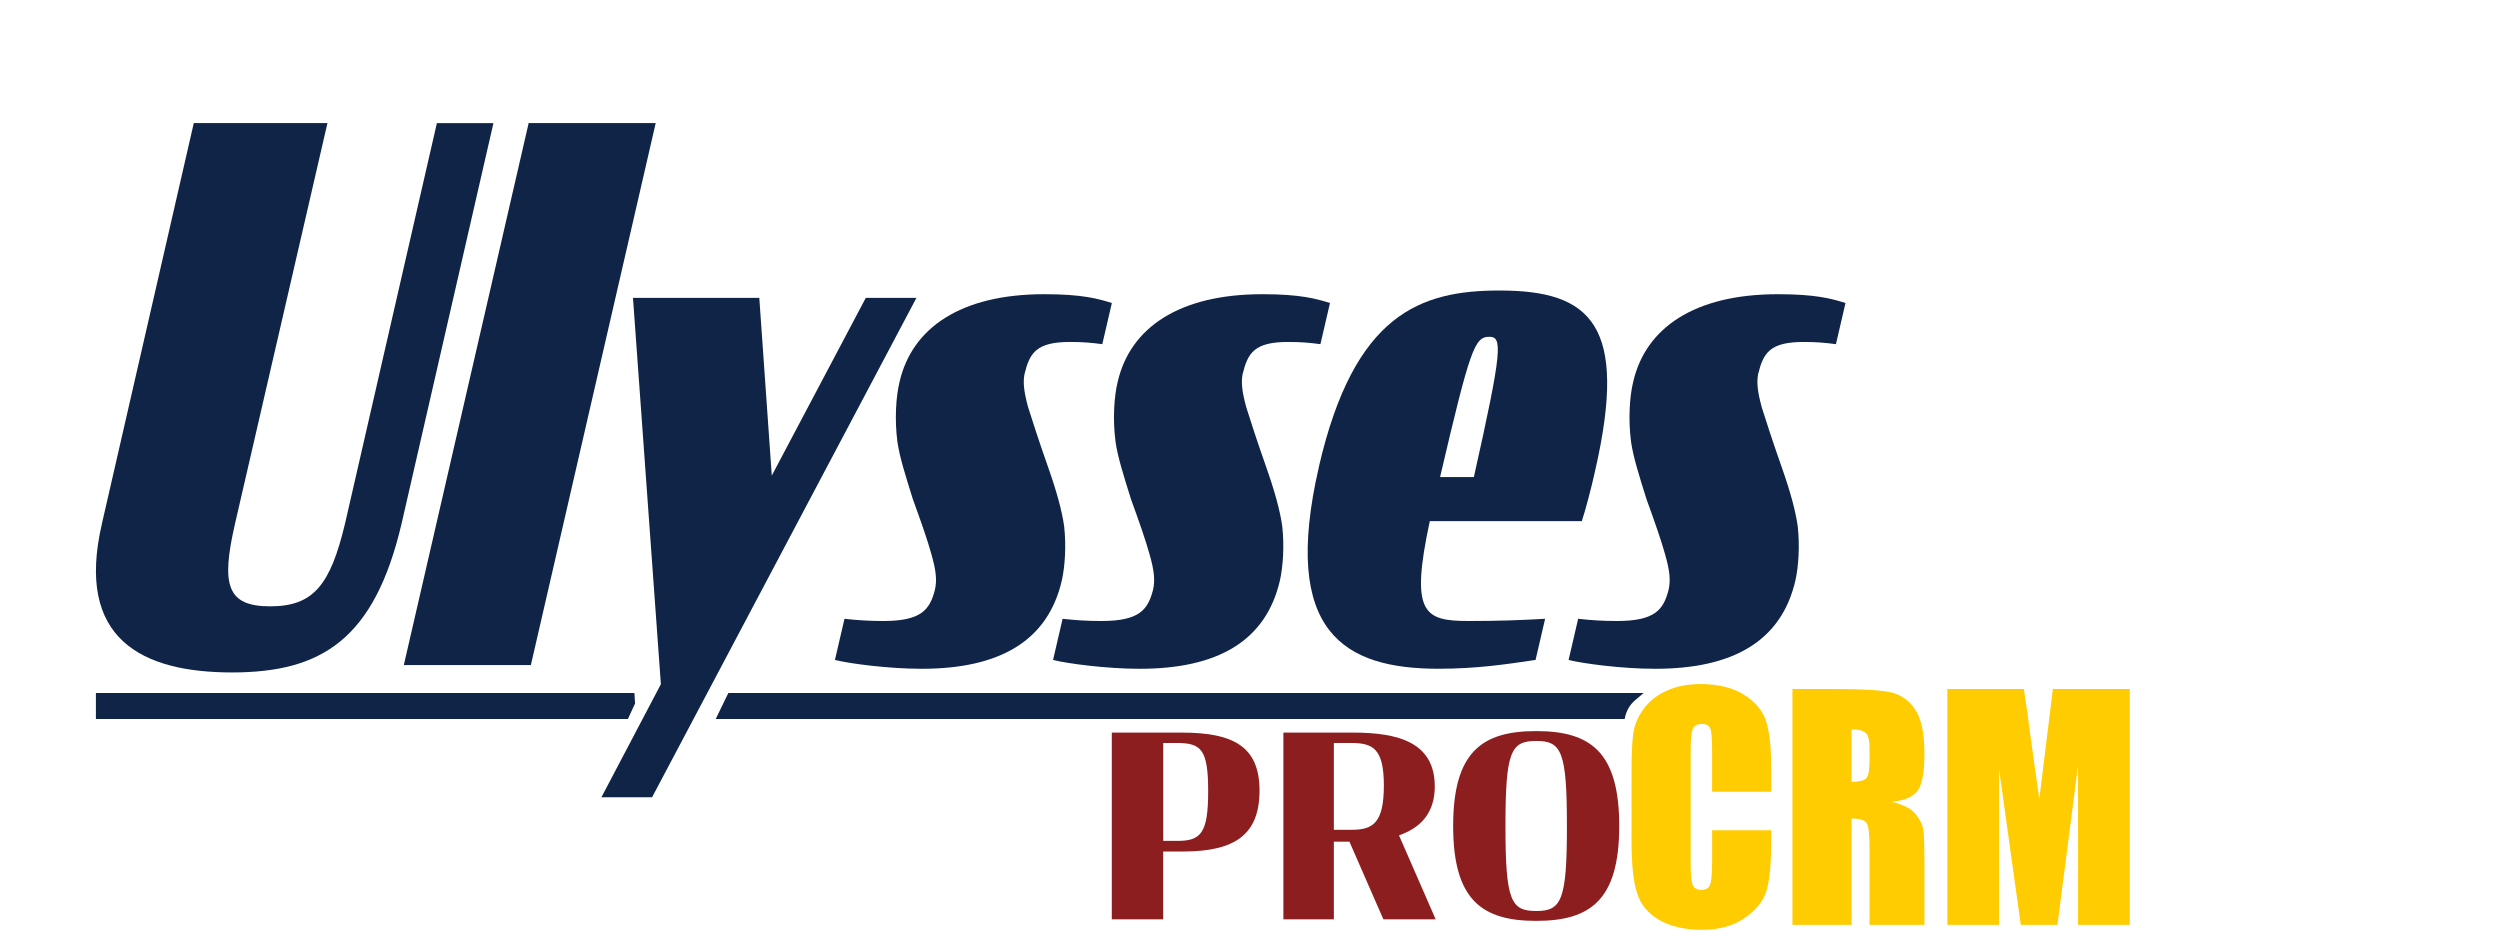
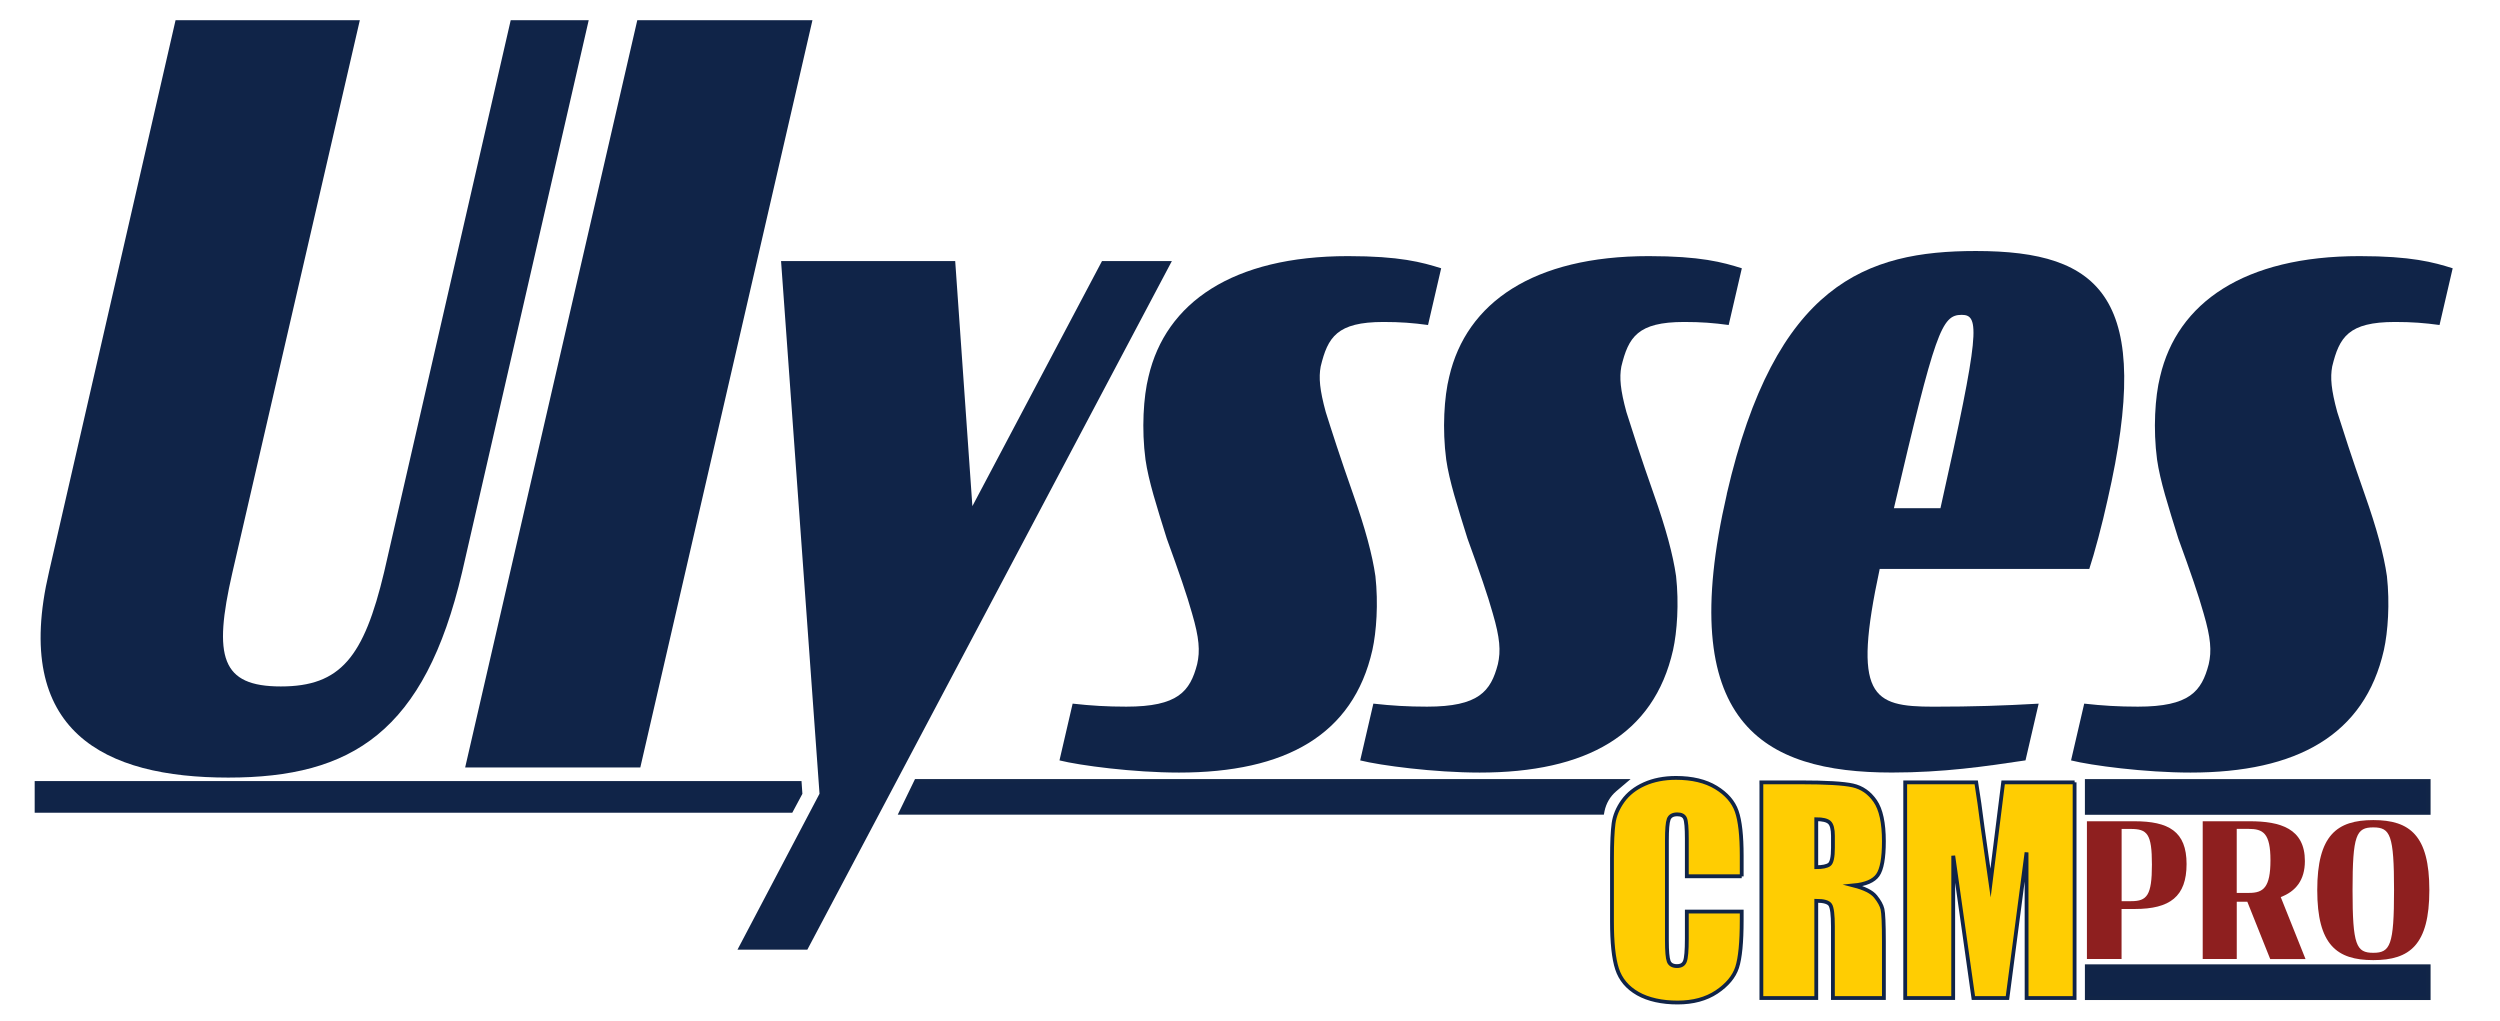
- <svg xmlns="http://www.w3.org/2000/svg" version="1.1" viewBox="0 0 793 301">
+ <svg xmlns="http://www.w3.org/2000/svg" id="Layer_1" version="1.1" viewBox="0 0 793 323.63">
  <defs>
    <style>
      .st0 {
        fill: #ffcd02;
+         stroke: #102448;
+         stroke-width: 1.21px;
+       }
+ 
+       .st0, .st1, .st2 {
+         stroke-miterlimit: 10;
      }

      .st1 {
-         fill: #002349;
+         stroke-width: 1.22px;
+       }
+ 
+       .st1, .st2 {
+         stroke: #112547;
+       }
+ 
+       .st1, .st2, .st3 {
+         fill: #102448;
      }

      .st2 {
-         fill: #102448;
-       }
- 
-       .st3 {
-         fill: #8d1e1f;
+         stroke-width: 1.26px;
      }

      .st4 {
-         display: none;
-       }
- 
-       .st5 {
-         fill: #102448;
-       }
- 
-       .st6 {
-         fill: #ffcc02;
+         fill: #8e1f1f;
      }
    </style>
  </defs>
-   <g id="Layer_2" class="st4">
+   <g id="Layer_2">
    <g>
-       <path class="st1" d="M35.46,210.94l27.75-120.99h40.4l-27.97,121.21c-4.22,18.43-2.44,24.86,10.66,24.86s18.2-6.44,22.64-25.09l27.75-120.99h17.09l-27.75,120.99c-8.21,35.08-24.2,45.07-51.28,45.07s-47.51-9.99-39.29-45.07h0Z" />
-       <path class="st1" d="M164.45,89.95h38.41l-37.74,163.84h-38.41l37.74-163.84Z" />
-       <path class="st1" d="M204.41,259.56l-8.44-116.77h38.18l3.77,53.72,28.42-53.72h15.32l-79.92,150.96h-15.32l17.98-34.19h0Z" />
-       <path class="st1" d="M257.02,252.23l2.89-12.43c4,.44,7.55.67,11.77.67,11.32,0,13.99-3.33,15.54-9.32.67-2.89.44-5.77-1.11-11.1-1.11-4-2.89-9.1-5.55-16.43-2.22-7.1-4-12.65-4.66-17.32-.89-6.66-.44-13.76.67-18.2,3.77-16.21,18.43-26.42,43.73-26.42,11.32,0,16.21,1.33,20.42,2.66l-2.89,12.43c-3.33-.44-5.99-.67-9.77-.67-10.21,0-12.21,3.33-13.76,9.77-.44,2.44-.22,5.11,1.11,9.99,1.33,4.22,3.11,9.77,5.99,17.98,2.66,7.55,4.22,13.32,4.88,17.98.67,5.99.22,12.21-.67,16.21-4.22,18.65-19.09,26.86-42.4,26.86-9.99,0-21.76-1.55-26.2-2.66h0Z" />
-       <path class="st1" d="M322.95,252.23l2.89-12.43c4,.44,7.55.67,11.77.67,11.32,0,13.99-3.33,15.54-9.32.67-2.89.44-5.77-1.11-11.1-1.11-4-2.89-9.1-5.55-16.43-2.22-7.1-4-12.65-4.66-17.32-.89-6.66-.44-13.76.67-18.2,3.77-16.21,18.43-26.42,43.73-26.42,11.32,0,16.21,1.33,20.42,2.66l-2.89,12.43c-3.33-.44-5.99-.67-9.77-.67-10.21,0-12.21,3.33-13.76,9.77-.44,2.44-.22,5.11,1.11,9.99,1.33,4.22,3.11,9.77,5.99,17.98,2.66,7.55,4.22,13.32,4.88,17.98.67,5.99.22,12.21-.67,16.21-4.22,18.65-19.09,26.86-42.4,26.86-9.99,0-21.76-1.55-26.2-2.66h0Z" />
-       <path class="st1" d="M403.32,193.85c10.66-46.18,30.64-53.28,54.61-53.28,27.53,0,39.07,10.21,28.86,54.61-1.11,5.11-2.89,11.77-4,15.1h-45.95c-5.99,27.97-1.78,30.19,11.77,30.19,8.66,0,15.32-.22,23.09-.67l-2.89,12.43c-8.88,1.33-17.98,2.66-29.3,2.66-28.42,0-47.73-10.88-36.19-61.05h0ZM439.95,196.95h10.21c8.66-38.63,8.66-42.4,4.66-42.4-4.44,0-5.77,3.55-14.87,42.4h0Z" />
-       <path class="st1" d="M478.79,252.23l2.89-12.43c4,.44,7.55.67,11.77.67,11.32,0,13.99-3.33,15.54-9.32.67-2.89.44-5.77-1.11-11.1-1.11-4-2.89-9.1-5.55-16.43-2.22-7.1-4-12.65-4.66-17.32-.89-6.66-.44-13.76.67-18.2,3.77-16.21,18.43-26.42,43.73-26.42,11.32,0,16.21,1.33,20.42,2.66l-2.89,12.43c-3.33-.44-5.99-.67-9.77-.67-10.21,0-12.21,3.33-13.76,9.77-.44,2.44-.22,5.11,1.11,9.99,1.33,4.22,3.11,9.77,5.99,17.98,2.66,7.55,4.22,13.32,4.88,17.98.67,5.99.22,12.21-.67,16.21-4.22,18.65-19.09,26.86-42.4,26.86-9.99,0-21.76-1.55-26.2-2.66h.01Z" />
-     </g>
-     <g>
-       <path class="st0" d="M73.6,53.55l-.16,2.75c.84-1.11,1.77-1.94,2.79-2.49s2.12-.82,3.33-.82c1.47,0,2.74.39,3.81,1.18s1.74,1.7,2,2.73.4,2.78.4,5.25v13.1c0,2.83-.17,4.84-.5,6.04s-1.02,2.15-2.06,2.86-2.29,1.07-3.76,1.07c-1.17,0-2.26-.27-3.26-.82s-1.91-1.36-2.74-2.44v7.13h-9.47v-35.53h9.63,0ZM76.3,62.6c0-1.92-.07-3.09-.21-3.49s-.53-.61-1.17-.61-1.03.23-1.21.7-.27,1.6-.27,3.4v12.89c0,1.88.09,3.05.28,3.52s.59.7,1.22.7.99-.21,1.14-.64.22-1.47.22-3.13c0,0,0-13.34,0-13.34Z" />
-       <path class="st0" d="M98.35,53.55l-.38,4.09c1.38-2.93,3.37-4.48,5.98-4.65v10.95c-1.73,0-3.01.23-3.82.7s-1.31,1.12-1.5,1.96-.28,2.76-.28,5.78v12.28h-9.47v-31.1h9.47,0Z" />
-       <path class="st0" d="M127.48,64.47v7.62c0,2.8-.14,4.85-.42,6.15s-.88,2.52-1.8,3.66-2.11,1.97-3.55,2.51-3.11.81-4.98.81c-2.09,0-3.87-.23-5.32-.69s-2.58-1.16-3.39-2.09-1.38-2.05-1.72-3.38-.52-3.3-.52-5.94v-7.97c0-2.89.31-5.15.94-6.77s1.75-2.93,3.38-3.91,3.7-1.48,6.23-1.48c2.12,0,3.95.32,5.47.95s2.7,1.46,3.53,2.47,1.39,2.06,1.7,3.14.46,2.72.46,4.92h0ZM118.02,62.13c0-1.59-.09-2.6-.26-3.01s-.54-.62-1.1-.62-.94.21-1.12.62-.28,1.42-.28,3.01v14.04c0,1.47.09,2.43.28,2.87s.55.67,1.1.67.93-.2,1.11-.61.27-1.28.27-2.62v-14.34h0Z" />
-       <path class="st0" d="M140.63,53.55v24.61c0,2.89-.06,4.85-.18,5.87s-.48,1.92-1.08,2.7-1.41,1.35-2.41,1.72-2.52.56-4.54.56h-3.66v-4.97c1.12,0,1.76-.12,1.9-.38s.21-1.81.21-4.69v-25.43h9.76ZM140.63,46.71v4.95h-9.75v-4.95h9.75Z" />
-       <path class="st0" d="M165.48,69.65h-12.26v6.73c0,1.41.1,2.31.3,2.72s.59.61,1.17.61c.72,0,1.2-.27,1.44-.81s.36-1.58.36-3.13v-4.1h8.98v2.3c0,1.92-.12,3.4-.36,4.43s-.81,2.13-1.7,3.3-2.02,2.05-3.39,2.64-3.08.88-5.14.88-3.77-.29-5.3-.87-2.72-1.37-3.57-2.38-1.44-2.12-1.77-3.33-.49-2.97-.49-5.29v-9.07c0-2.72.37-4.86,1.1-6.43s1.94-2.77,3.61-3.61,3.59-1.25,5.77-1.25c2.66,0,4.85.5,6.57,1.51s2.94,2.34,3.63,4.01,1.04,4,1.04,7.02v4.12h0ZM155.98,64.59v-2.27c0-1.61-.09-2.65-.26-3.12s-.52-.7-1.05-.7c-.66,0-1.06.2-1.22.6s-.23,1.47-.23,3.22v2.27h2.77-.01Z" />
-       <path class="st0" d="M189.5,65.29h-8.93v-3.59c0-1.25-.1-2.1-.3-2.54s-.58-.67-1.12-.67-.91.2-1.1.59-.28,1.27-.28,2.62v14.67c0,1.11.14,1.94.42,2.5s.7.83,1.24.83c.64,0,1.07-.29,1.3-.87s.34-1.67.34-3.28v-3.7h8.44c-.02,2.48-.11,4.35-.27,5.59s-.69,2.52-1.57,3.82-2.04,2.29-3.46,2.95-3.18,1-5.27,1c-2.67,0-4.79-.46-6.35-1.37s-2.67-2.2-3.32-3.84-.97-3.99-.97-7.02v-8.84c0-2.64.27-4.63.8-5.98s1.66-2.54,3.4-3.6,3.84-1.58,6.33-1.58,4.58.52,6.33,1.57,2.91,2.37,3.49,3.96.87,3.85.87,6.77h-.02Z" />
-       <path class="st0" d="M202.3,49.4v4.9h2.55v4.92h-2.55v16.64c0,2.05.11,3.19.32,3.42s1.09.35,2.64.35v5.02h-3.82c-2.16,0-3.7-.09-4.62-.27s-1.73-.59-2.44-1.24-1.14-1.39-1.31-2.23-.26-2.8-.26-5.89v-15.8h-2.04v-4.92h2.04v-4.9h9.49,0Z" />
-     </g>
-     <g>
-       <path class="st0" d="M575.93,261.61h-14.8v-9.89c0-2.88-.16-4.67-.47-5.38s-1.01-1.07-2.09-1.07c-1.22,0-1.99.43-2.32,1.3-.33.87-.49,2.74-.49,5.62v26.44c0,2.77.16,4.57.49,5.41s1.07,1.27,2.21,1.27,1.82-.42,2.16-1.27c.34-.85.51-2.83.51-5.96v-7.15h14.8v2.22c0,5.89-.42,10.07-1.25,12.53s-2.67,4.62-5.52,6.48c-2.85,1.85-6.36,2.78-10.53,2.78s-7.91-.79-10.72-2.36-4.68-3.74-5.59-6.52-1.37-6.96-1.37-12.53v-16.63c0-4.1.14-7.18.42-9.23.28-2.05,1.12-4.03,2.51-5.92s3.33-3.39,5.8-4.48,5.31-1.63,8.53-1.63c4.36,0,7.96.84,10.79,2.53,2.84,1.69,4.7,3.79,5.59,6.3.89,2.52,1.34,6.43,1.34,11.74v5.41h0Z" />
-       <path class="st0" d="M581.24,236.83h10.48c6.98,0,11.71.27,14.19.81,2.47.54,4.49,1.92,6.05,4.13s2.34,5.75,2.34,10.6c0,4.43-.55,7.41-1.65,8.93-1.1,1.52-3.27,2.44-6.5,2.74,2.93.73,4.9,1.7,5.91,2.92,1.01,1.22,1.63,2.34,1.88,3.36s.37,3.83.37,8.42v15.01h-13.75v-18.91c0-3.05-.24-4.93-.72-5.66s-1.74-1.09-3.78-1.09v25.66h-14.8v-56.92h-.02ZM596.04,246.56v12.66c1.66,0,2.83-.23,3.5-.69s1-1.94,1-4.45v-3.13c0-1.8-.32-2.99-.97-3.55s-1.82-.84-3.53-.84Z" />
-       <path class="st0" d="M665.69,236.83v56.92h-12.94l-.02-38.43-5.15,38.43h-9.18l-5.43-37.55-.02,37.55h-12.94v-56.92h19.15c.57,3.42,1.15,7.46,1.76,12.1l2.1,14.48,3.4-26.58h19.27Z" />
+       <path class="st3" d="M15.54,181.44L55.69,6.4h58.45l-40.46,175.37c-6.1,26.66-3.54,35.97,15.41,35.97s26.33-9.31,32.76-36.29L162,6.4h24.74l-40.15,175.05c-11.89,50.75-35.01,65.2-74.19,65.2S3.65,232.2,15.54,181.45h0Z" />
+       <path class="st3" d="M202.15,6.4h55.56l-54.6,237.03h-55.56S202.15,6.4,202.15,6.4Z" />
+       <path class="st3" d="M259.95,251.77l-12.2-168.95h55.24l5.45,77.73,41.11-77.73h22.16l-115.62,218.41h-22.16l26.02-49.46h0Z" />
+       <path class="st3" d="M336.07,241.18l4.17-17.99c5.78.65,10.92.96,17.02.96,16.38,0,20.23-4.82,22.48-13.48.96-4.17.65-8.35-1.61-16.06-1.61-5.78-4.17-13.17-8.03-23.77-3.21-10.27-5.78-18.3-6.75-25.05-1.28-9.64-.65-19.92.96-26.33,5.45-23.44,26.66-38.22,63.27-38.22,16.38,0,23.44,1.93,29.56,3.86l-4.17,17.99c-4.82-.65-8.68-.96-14.13-.96-14.78,0-17.67,4.82-19.92,14.13-.65,3.54-.32,7.38,1.61,14.45,1.93,6.1,4.49,14.13,8.68,26.02,3.86,10.92,6.1,19.27,7.07,26.02.96,8.68.32,17.67-.96,23.44-6.1,26.98-27.63,38.87-61.34,38.87-14.45,0-31.47-2.25-37.9-3.86h0Z" />
+       <path class="st3" d="M431.46,241.18l4.17-17.99c5.78.65,10.92.96,17.02.96,16.38,0,20.23-4.82,22.48-13.48.96-4.17.65-8.35-1.61-16.06-1.61-5.78-4.17-13.17-8.03-23.77-3.21-10.27-5.78-18.3-6.75-25.05-1.28-9.64-.65-19.92.96-26.33,5.45-23.44,26.66-38.22,63.27-38.22,16.38,0,23.44,1.93,29.54,3.86l-4.17,17.99c-4.82-.65-8.68-.96-14.13-.96-14.78,0-17.67,4.82-19.92,14.13-.65,3.54-.32,7.38,1.61,14.45,1.93,6.1,4.49,14.13,8.68,26.02,3.86,10.92,6.1,19.27,7.07,26.02.96,8.68.32,17.67-.96,23.44-6.1,26.98-27.63,38.87-61.34,38.87-14.45,0-31.47-2.25-37.9-3.86h.01Z" />
+       <path class="st3" d="M547.73,156.71c15.41-66.81,44.32-77.09,79.01-77.09,39.83,0,56.52,14.78,41.76,79.01-1.61,7.38-4.17,17.02-5.78,21.84h-66.48c-8.68,40.46-2.56,43.69,17.02,43.69,12.52,0,22.16-.32,33.4-.96l-4.17,17.99c-12.85,1.93-26.02,3.86-42.39,3.86-41.11,0-69.06-15.74-52.35-88.32h-.01ZM600.73,161.21h14.78c12.53-55.89,12.53-61.34,6.75-61.34-6.42,0-8.35,5.14-21.51,61.34h-.01Z" />
+       <path class="st3" d="M656.94,241.18l4.17-17.99c5.78.65,10.92.96,17.02.96,16.38,0,20.23-4.82,22.48-13.48.96-4.17.65-8.35-1.61-16.06-1.61-5.78-4.17-13.17-8.03-23.77-3.21-10.27-5.78-18.3-6.75-25.05-1.28-9.64-.65-19.92.96-26.33,5.45-23.44,26.66-38.22,63.27-38.22,16.38,0,23.44,1.93,29.54,3.86l-4.17,17.99c-4.82-.65-8.68-.96-14.13-.96-14.78,0-17.67,4.82-19.92,14.13-.65,3.54-.32,7.38,1.61,14.45,1.93,6.1,4.5,14.13,8.68,26.02,3.86,10.92,6.1,19.27,7.07,26.02.96,8.68.32,17.67-.96,23.44-6.1,26.98-27.63,38.87-61.34,38.87-14.45,0-31.47-2.25-37.9-3.86h.01Z" />
    </g>
  </g>
-   <g id="Layer_3">
+   <g id="Layer_4">
    <g>
-       <path class="st5" d="M32.35,166l29.12-126.96h42.4l-29.35,127.2c-4.43,19.34-2.56,26.09,11.18,26.09s19.1-6.76,23.76-26.32l29.12-126.96h17.94l-29.12,126.96c-8.62,36.81-25.39,47.29-53.81,47.29s-49.85-10.48-41.23-47.29Z" />
-       <path class="st5" d="M167.69,39.04h40.3l-39.6,171.92h-40.3l39.6-171.92Z" />
-       <path class="st5" d="M209.63,217.02l-8.85-122.54h40.07l3.96,56.38,29.82-56.38h16.07l-83.86,158.41h-16.07l18.87-35.88Z" />
-       <path class="st5" d="M264.84,209.33l3.03-13.05c4.19.47,7.92.7,12.35.7,11.88,0,14.68-3.49,16.31-9.78.7-3.03.47-6.06-1.16-11.65-1.16-4.19-3.03-9.55-5.82-17.24-2.33-7.45-4.19-13.28-4.89-18.17-.93-6.99-.47-14.44.7-19.1,3.96-17.01,19.34-27.72,45.89-27.72,11.88,0,17.01,1.4,21.43,2.8l-3.03,13.05c-3.49-.47-6.29-.7-10.25-.7-10.72,0-12.81,3.49-14.44,10.25-.47,2.56-.23,5.36,1.17,10.48,1.4,4.43,3.26,10.25,6.29,18.87,2.8,7.92,4.43,13.98,5.13,18.87.7,6.29.23,12.81-.7,17.01-4.43,19.57-20.03,28.19-44.49,28.19-10.48,0-22.83-1.63-27.49-2.8Z" />
-       <path class="st5" d="M334.03,209.33l3.03-13.05c4.19.47,7.92.7,12.35.7,11.88,0,14.68-3.49,16.31-9.78.7-3.03.47-6.06-1.16-11.65-1.17-4.19-3.03-9.55-5.82-17.24-2.33-7.45-4.19-13.28-4.89-18.17-.93-6.99-.47-14.44.7-19.1,3.96-17.01,19.34-27.72,45.89-27.72,11.88,0,17.01,1.4,21.43,2.8l-3.03,13.05c-3.49-.47-6.29-.7-10.25-.7-10.72,0-12.81,3.49-14.44,10.25-.47,2.56-.23,5.36,1.17,10.48,1.4,4.43,3.26,10.25,6.29,18.87,2.8,7.92,4.43,13.98,5.12,18.87.7,6.29.23,12.81-.7,17.01-4.43,19.57-20.03,28.19-44.5,28.19-10.48,0-22.83-1.63-27.49-2.8Z" />
-       <path class="st5" d="M418.35,148.06c11.18-48.46,32.15-55.91,57.31-55.91,28.89,0,41,10.72,30.28,57.31-1.17,5.36-3.03,12.35-4.19,15.84h-48.22c-6.29,29.35-1.86,31.68,12.35,31.68,9.08,0,16.07-.23,24.23-.7l-3.03,13.05c-9.32,1.4-18.87,2.8-30.75,2.8-29.82,0-50.09-11.41-37.97-64.06ZM456.79,151.32h10.72c9.09-40.53,9.09-44.49,4.89-44.49-4.66,0-6.06,3.73-15.61,44.49Z" />
-       <path class="st5" d="M497.56,209.33l3.03-13.05c4.19.47,7.92.7,12.35.7,11.88,0,14.68-3.49,16.31-9.78.7-3.03.47-6.06-1.17-11.65-1.17-4.19-3.03-9.55-5.82-17.24-2.33-7.45-4.19-13.28-4.89-18.17-.93-6.99-.47-14.44.7-19.1,3.96-17.01,19.34-27.72,45.89-27.72,11.88,0,17.01,1.4,21.43,2.8l-3.03,13.05c-3.49-.47-6.29-.7-10.25-.7-10.72,0-12.81,3.49-14.44,10.25-.47,2.56-.23,5.36,1.16,10.48,1.4,4.43,3.26,10.25,6.29,18.87,2.8,7.92,4.43,13.98,5.12,18.87.7,6.29.23,12.81-.7,17.01-4.43,19.57-20.03,28.19-44.49,28.19-10.48,0-22.83-1.63-27.49-2.8Z" />
+       <path class="st0" d="M552.47,277.95h-17.41v-11.89c0-3.45-.18-5.61-.56-6.47s-1.2-1.28-2.46-1.28c-1.43,0-2.34.52-2.73,1.56-.39,1.04-.57,3.29-.57,6.76v31.78c0,3.32.2,5.49.57,6.5s1.26,1.53,2.61,1.53,2.15-.51,2.54-1.53c.4-1.01.6-3.4.6-7.16v-8.6h17.41v2.66c0,7.08-.49,12.11-1.46,15.06-.98,2.97-3.15,5.55-6.49,7.79-3.36,2.23-7.48,3.34-12.39,3.34s-9.31-.94-12.62-2.83-5.5-4.5-6.58-7.83-1.61-8.36-1.61-15.06v-19.99c0-4.93.17-8.63.5-11.09.33-2.46,1.32-4.83,2.95-7.11s3.92-4.08,6.82-5.38,6.25-1.96,10.03-1.96c5.13,0,9.36,1.01,12.7,3.04,3.33,2.03,5.53,4.55,6.58,7.58,1.05,3.03,1.57,7.72,1.57,14.12v6.5-.02Z" />
+       <path class="st0" d="M558.7,248.16h12.32c8.21,0,13.78.33,16.69.98,2.9.65,5.28,2.31,7.11,4.97s2.75,6.91,2.75,12.74c0,5.32-.65,8.9-1.94,10.73s-3.84,2.93-7.65,3.29c3.44.88,5.76,2.04,6.94,3.5,1.18,1.46,1.93,2.81,2.21,4.04s.44,4.6.44,10.12v18.04h-16.17v-22.73c0-3.66-.28-5.93-.84-6.8-.56-.88-2.05-1.31-4.44-1.31v30.85h-17.41v-68.41h-.01ZM576.12,259.87v15.2c1.95,0,3.33-.28,4.11-.83s1.18-2.33,1.18-5.34v-3.76c0-2.17-.38-3.59-1.13-4.27s-2.15-1.01-4.16-1.01h0Z" />
+       <path class="st0" d="M658.06,248.16v68.41h-15.22l-.02-46.19-6.06,46.19h-10.8l-6.39-45.13-.02,45.13h-15.22v-68.41h22.53c.67,4.11,1.35,8.96,2.06,14.55l2.48,17.4,4-31.95h22.67Z" />
    </g>
+   </g>
+   <g id="Layer_7">
    <g>
-       <path class="st6" d="M561.83,251.13h-18.75v-13c0-3.78-.2-6.14-.6-7.08s-1.28-1.41-2.65-1.41c-1.54,0-2.52.57-2.94,1.71-.42,1.14-.62,3.6-.62,7.39v34.75c0,3.64.21,6.01.62,7.12s1.35,1.66,2.81,1.66,2.31-.56,2.74-1.67c.43-1.11.65-3.72.65-7.83v-9.4h18.75v2.92c0,7.74-.53,13.23-1.58,16.47-1.05,3.24-3.39,6.08-6.99,8.52-3.61,2.44-8.06,3.66-13.34,3.66s-10.02-1.03-13.59-3.1-5.92-4.92-7.08-8.57-1.74-9.14-1.74-16.47v-21.86c0-5.39.18-9.43.53-12.13.36-2.7,1.42-5.29,3.19-7.79,1.77-2.5,4.22-4.46,7.35-5.89s6.73-2.15,10.8-2.15c5.52,0,10.08,1.11,13.68,3.32,3.59,2.22,5.95,4.98,7.08,8.28,1.13,3.31,1.69,8.45,1.69,15.44v7.11Z" />
-       <path class="st6" d="M568.55,218.56h13.28c8.85,0,14.84.35,17.98,1.06,3.13.71,5.69,2.52,7.66,5.43s2.96,7.56,2.96,13.93c0,5.82-.7,9.73-2.09,11.74-1.4,2-4.14,3.2-8.24,3.6,3.71.95,6.21,2.23,7.48,3.84,1.28,1.6,2.07,3.07,2.38,4.41s.47,5.03.47,11.07v19.73h-17.42v-24.86c0-4-.3-6.48-.91-7.44-.61-.95-2.21-1.43-4.79-1.43v33.73h-18.75v-74.81ZM587.31,231.36v16.64c2.11,0,3.59-.3,4.43-.9s1.27-2.55,1.27-5.85v-4.11c0-2.37-.41-3.93-1.23-4.67s-2.31-1.11-4.48-1.11Z" />
-       <path class="st6" d="M675.56,218.56v74.81h-16.39l-.02-50.51-6.53,50.51h-11.63l-6.88-49.35-.02,49.35h-16.39v-74.81h24.27c.72,4.5,1.46,9.8,2.23,15.9l2.66,19.03,4.31-34.93h24.4Z" />
+       <path class="st4" d="M661.96,260.5h15.02c10.9,0,16.6,3.2,16.6,13.56s-5.31,14.27-16.4,14.27h-4.22v15.86h-10.99v-43.7h0ZM676.01,285.85c5,0,6.58-1.78,6.58-11.6s-1.48-11.31-6.77-11.31h-2.84v22.92h3.04Z" />
+       <path class="st4" d="M712.84,286.02h-3.34v18.18h-10.8v-43.7h14.92c9.73,0,17.49,2.31,17.49,12.62,0,6.1-2.94,9.65-7.66,11.43l7.86,19.66h-11.2l-7.26-18.18h0ZM713.42,283.23c4.52,0,6.77-1.72,6.77-10.36s-2.36-9.95-6.97-9.95h-3.73v20.31h3.93Z" />
+       <path class="st4" d="M735.03,282.34c0-17.35,6.19-22.21,17.78-22.21s17.78,4.86,17.78,22.21-6.19,22.21-17.78,22.21-17.78-4.86-17.78-22.21ZM759.39,282.34c0-17.52-1.18-19.89-6.58-19.89s-6.58,2.37-6.58,19.89,1.18,19.89,6.58,19.89,6.58-2.43,6.58-19.89Z" />
    </g>
-     <g>
-       <path class="st3" d="M352.66,232.38h22.27c16.15,0,24.59,4.33,24.59,18.38s-7.86,19.34-24.3,19.34h-6.26v21.51h-16.3v-59.23ZM373.48,266.73c7.42,0,9.75-2.41,9.75-15.73s-2.18-15.33-10.04-15.33h-4.22v31.06h4.51Z" />
-       <path class="st3" d="M428.05,266.97h-4.95v24.64h-16.01v-59.23h22.12c14.41,0,25.9,3.13,25.9,17.1,0,8.27-4.37,13.08-11.35,15.49l11.64,26.65h-16.59l-10.77-24.64ZM428.92,263.2c6.69,0,10.04-2.33,10.04-14.04s-3.49-13.48-10.33-13.48h-5.53v27.53h5.82Z" />
-       <path class="st3" d="M460.94,262c0-23.52,9.17-30.1,26.34-30.1s26.34,6.58,26.34,30.1-9.17,30.1-26.34,30.1-26.34-6.58-26.34-30.1ZM497.03,262c0-23.76-1.75-26.97-9.75-26.97s-9.75,3.21-9.75,26.97,1.75,26.97,9.75,26.97,9.75-3.29,9.75-26.97Z" />
-     </g>
-     <path class="st2" d="M515.36,228.06H227.03l4-8.24h290.33l-2.69,2.28c-1.66,1.41-2.79,3.34-3.22,5.48l-.09.48Z" />
-     <polygon class="st2" points="30.42 228.06 199.18 228.06 201.44 223.14 201.24 219.83 30.42 219.83 30.42 228.06" />
+     <path class="st1" d="M508.24,257.8h-222.5l4.88-10.06h224.94l-3.28,2.78c-2.03,1.72-3.4,4.08-3.93,6.69l-.11.59h0Z" />
+     <polygon class="st3" points="11 257.8 251.31 257.8 254.52 251.8 254.24 247.76 11 247.76 11 257.8" />
+     <rect class="st2" x="661.96" y="247.76" width="108.39" height="10.06" />
+     <rect class="st2" x="661.96" y="306.52" width="108.39" height="10.06" />
  </g>
</svg>
